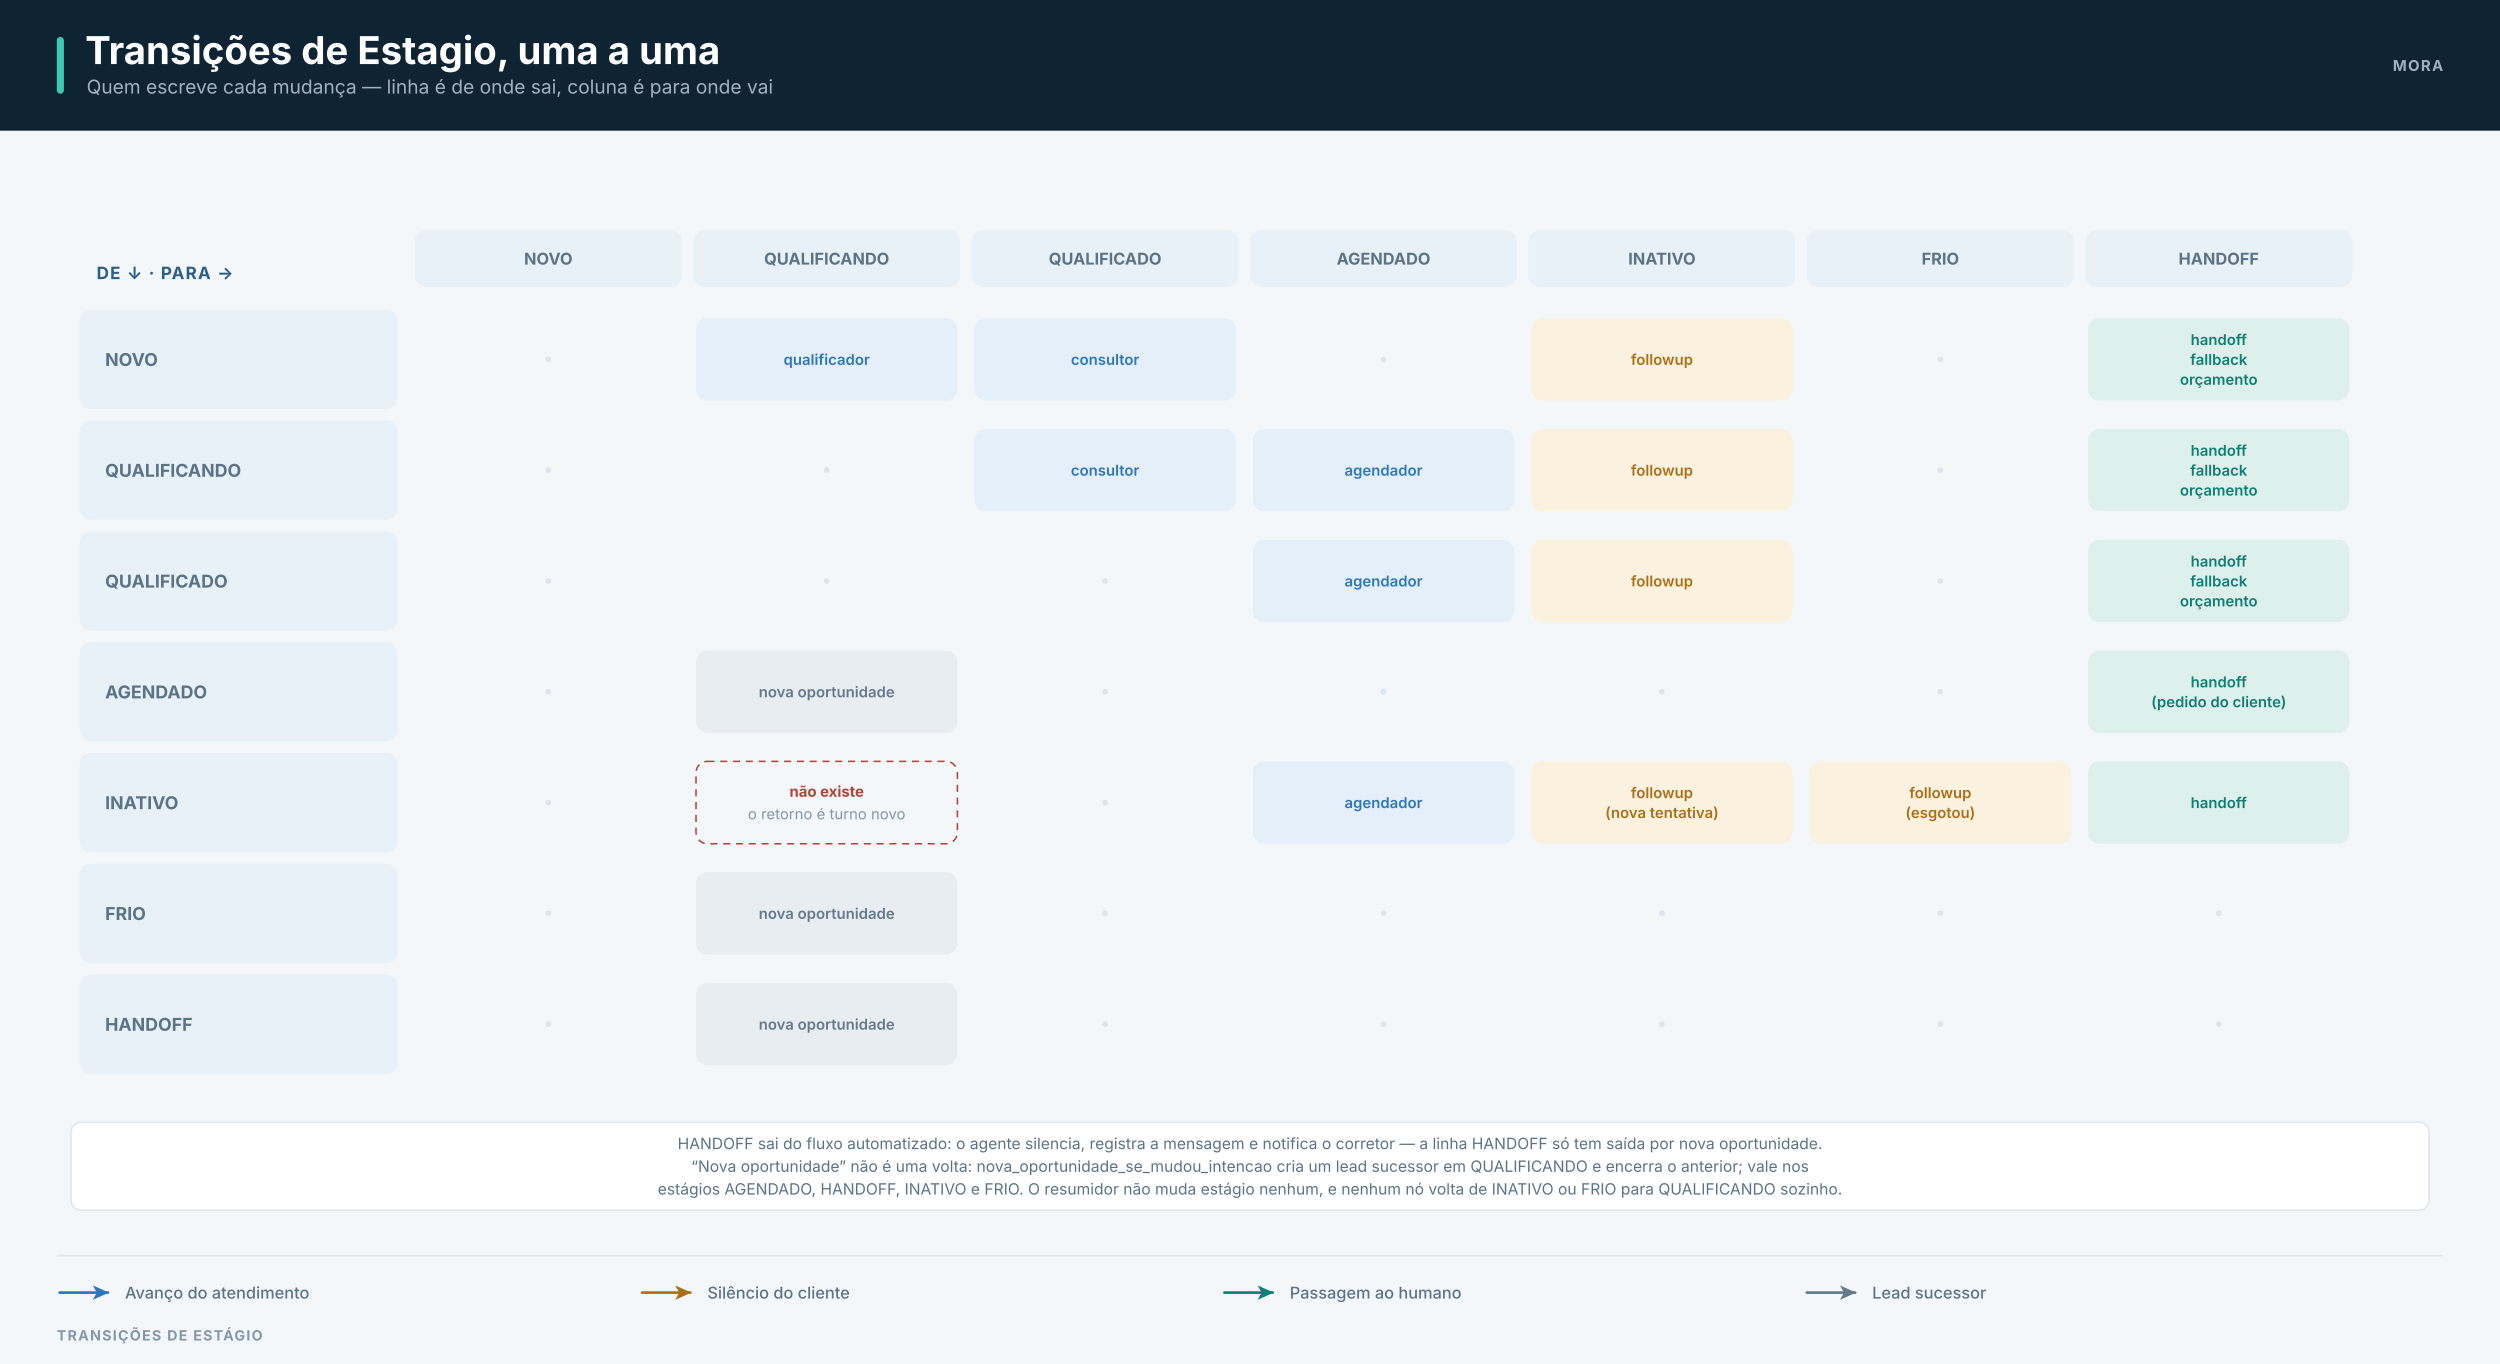
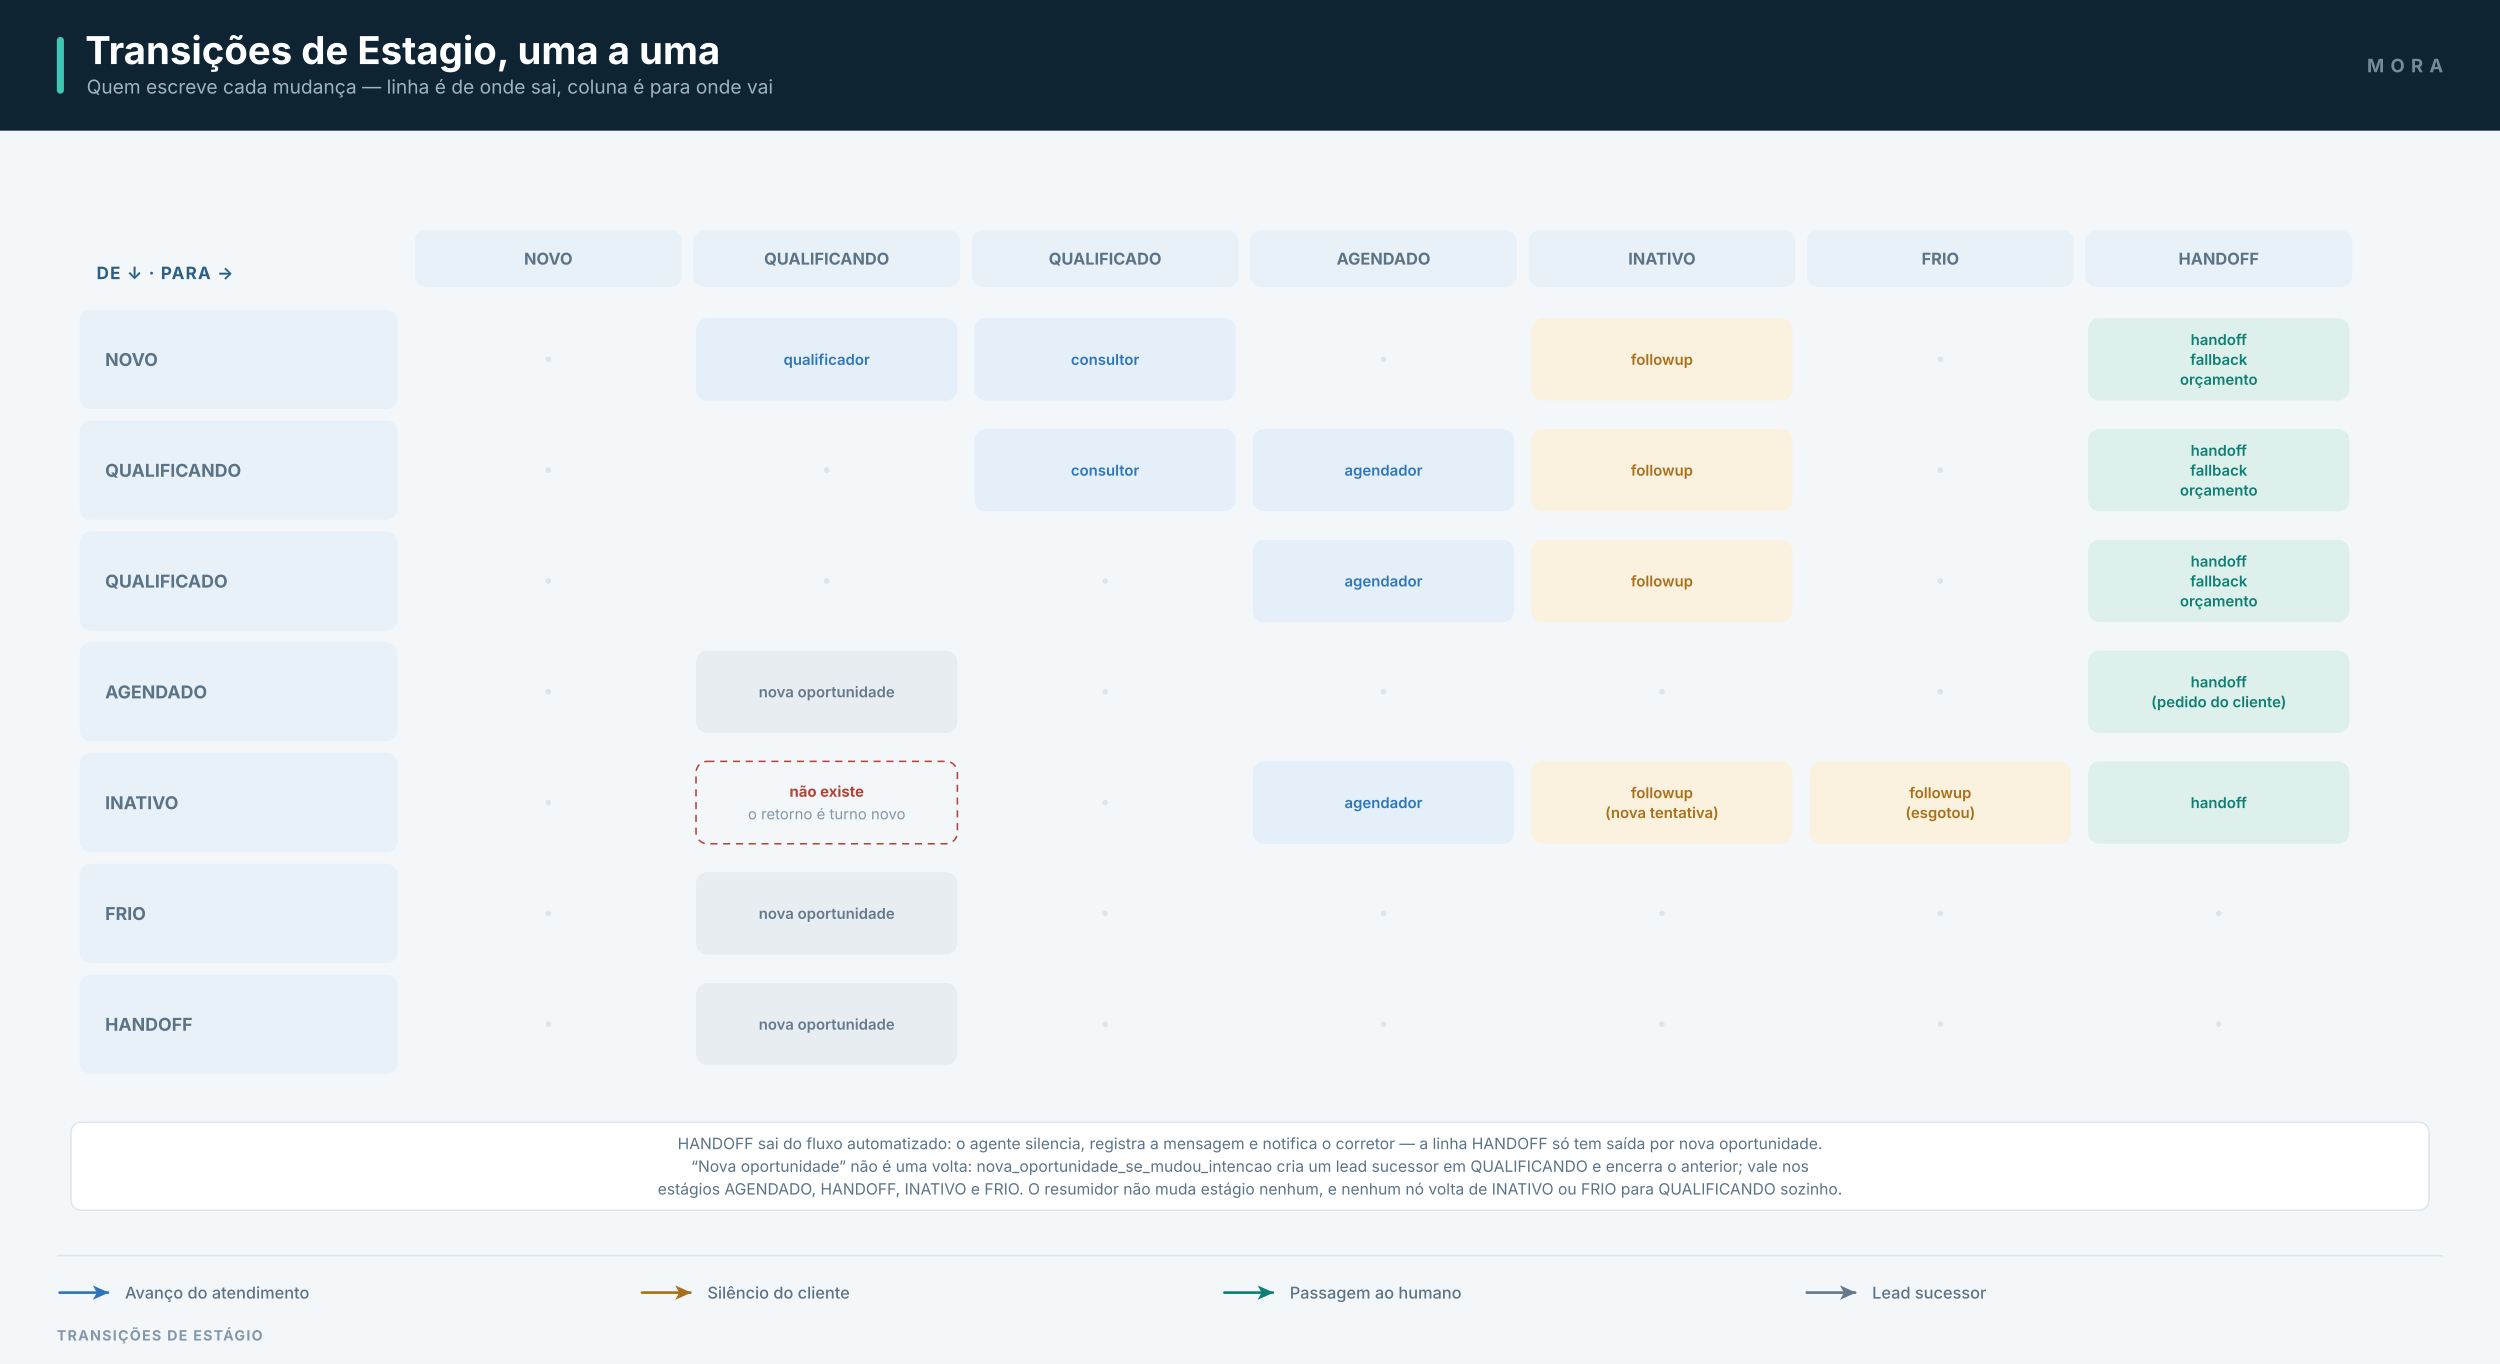
<svg xmlns="http://www.w3.org/2000/svg" viewBox="0 0 1760 960" width="1760" height="960" role="img" aria-label="Matriz das transições de estágio do lead, com o nó do grafo responsável por cada mudança.">
  <style>
  text{font-family:Inter,'Segoe UI',system-ui,-apple-system,'Helvetica Neue',Arial,sans-serif;dominant-baseline:middle}
  .t-tit{font-size:17px;font-weight:600;fill:#12293C}
  .t-tit-s{font-size:14.5px;font-weight:600;fill:#12293C}
  .t-sub{font-size:12px;font-weight:400;fill:#5B7387}
  .t-sub-s{font-size:11px;font-weight:400;fill:#5B7387}
  .t-mini{font-size:10.5px;font-weight:400;fill:#8497A8}
  .t-grp{font-size:12px;font-weight:700;fill:#2C5F84;letter-spacing:.07em}
  .t-grp-s{font-size:11px;font-weight:400;fill:#8497A8}
  .t-seta{font-size:11.5px;font-weight:500}
  .t-leg{font-size:11.5px;font-weight:500;fill:#5B7387}
  .t-rod{font-size:10px;font-weight:700;fill:#8497A8;letter-spacing:.09em}
  .t-cab{font-size:27px;font-weight:700;fill:#FFFFFF}
  .t-cab-s{font-size:13.5px;font-weight:400;fill:#9DB3C4}
-   .t-cab-r{font-size:10.5px;font-weight:700;fill:#9DB3C4;letter-spacing:.09em}
+   .t-cab-r{font-size:13px;font-weight:700;fill:#9DB3C4;letter-spacing:.34em;opacity:.72}
  .cartao{fill:#FFFFFF;stroke:#DCE4EC;stroke-width:1}
  .grupo{fill:#E9F1F8;stroke:#D5E2EE;stroke-width:1}
  .linha{stroke:#DCE4EC;stroke-width:1}
  .s-azul{stroke:#2E76B8} .f-azul{fill:#2E76B8} .x-azul{fill:#2E76B8}
  .s-verde{stroke:#0E7F72} .f-verde{fill:#0E7F72} .x-verde{fill:#0E7F72}
  .s-roxo{stroke:#7A4CC0} .f-roxo{fill:#7A4CC0} .x-roxo{fill:#7A4CC0}
  .s-cinza{stroke:#64798C} .f-cinza{fill:#64798C} .x-cinza{fill:#64798C}
  .s-ambar{stroke:#A9701A} .f-ambar{fill:#A9701A} .x-ambar{fill:#A9701A}
  .s-vermelho{stroke:#B04437} .f-vermelho{fill:#B04437} .x-vermelho{fill:#B04437}
  .s-tinta2{stroke:#5B7387} .f-tinta2{fill:#5B7387} .x-tinta2{fill:#5B7387}
  .aresta{fill:none;stroke-width:1.9;stroke-linecap:round;stroke-linejoin:round}
</style>
  <defs>
    <marker id="p-azul" viewBox="0 0 10 10" refX="8.5" refY="5" markerWidth="7" markerHeight="7" orient="auto-start-reverse">
      <path d="M0.5 1.2 9 5 0.5 8.8 2.6 5z" class="f-azul" />
    </marker>
    <marker id="p-verde" viewBox="0 0 10 10" refX="8.5" refY="5" markerWidth="7" markerHeight="7" orient="auto-start-reverse">
      <path d="M0.5 1.2 9 5 0.5 8.8 2.6 5z" class="f-verde" />
    </marker>
    <marker id="p-roxo" viewBox="0 0 10 10" refX="8.5" refY="5" markerWidth="7" markerHeight="7" orient="auto-start-reverse">
      <path d="M0.5 1.2 9 5 0.5 8.8 2.6 5z" class="f-roxo" />
    </marker>
    <marker id="p-cinza" viewBox="0 0 10 10" refX="8.5" refY="5" markerWidth="7" markerHeight="7" orient="auto-start-reverse">
      <path d="M0.5 1.2 9 5 0.5 8.8 2.6 5z" class="f-cinza" />
    </marker>
    <marker id="p-ambar" viewBox="0 0 10 10" refX="8.5" refY="5" markerWidth="7" markerHeight="7" orient="auto-start-reverse">
      <path d="M0.5 1.2 9 5 0.5 8.8 2.6 5z" class="f-ambar" />
    </marker>
    <marker id="p-vermelho" viewBox="0 0 10 10" refX="8.5" refY="5" markerWidth="7" markerHeight="7" orient="auto-start-reverse">
      <path d="M0.5 1.2 9 5 0.5 8.8 2.6 5z" class="f-vermelho" />
    </marker>
    <marker id="p-tinta2" viewBox="0 0 10 10" refX="8.5" refY="5" markerWidth="7" markerHeight="7" orient="auto-start-reverse">
      <path d="M0.5 1.2 9 5 0.5 8.8 2.6 5z" class="f-tinta2" />
    </marker>
  </defs>
  <rect width="1760" height="960" fill="#F4F7FA" />
  <rect width="1760" height="92" fill="#0E2433" />
  <rect x="40" y="26" width="5" height="40" rx="2.5" fill="#3FC7B4" />
  <text x="60" y="35.0" class="t-cab">Transições de Estagio, uma a uma</text>
  <text x="61" y="61.0" class="t-cab-s">Quem escreve cada mudança — linha é de onde sai, coluna é para onde vai</text>
  <text x="1720" y="46.0" class="t-cab-r" text-anchor="end">MORA</text>
  <text x="68" y="192" class="t-grp">DE ↓  ·  PARA →</text>
  <rect x="292" y="162" width="188" height="40" rx="8" fill="#E9F1F8" />
  <text x="386.0" y="182" class="t-sub" text-anchor="middle" style="font-weight:700;font-size:11.5px">NOVO</text>
  <rect x="488" y="162" width="188" height="40" rx="8" fill="#E9F1F8" />
  <text x="582.0" y="182" class="t-sub" text-anchor="middle" style="font-weight:700;font-size:11.5px">QUALIFICANDO</text>
  <rect x="684" y="162" width="188" height="40" rx="8" fill="#E9F1F8" />
  <text x="778.0" y="182" class="t-sub" text-anchor="middle" style="font-weight:700;font-size:11.5px">QUALIFICADO</text>
  <rect x="880" y="162" width="188" height="40" rx="8" fill="#E9F1F8" />
  <text x="974.0" y="182" class="t-sub" text-anchor="middle" style="font-weight:700;font-size:11.5px">AGENDADO</text>
  <rect x="1076" y="162" width="188" height="40" rx="8" fill="#E9F1F8" />
  <text x="1170.0" y="182" class="t-sub" text-anchor="middle" style="font-weight:700;font-size:11.5px">INATIVO</text>
  <rect x="1272" y="162" width="188" height="40" rx="8" fill="#E9F1F8" />
  <text x="1366.0" y="182" class="t-sub" text-anchor="middle" style="font-weight:700;font-size:11.5px">FRIO</text>
  <rect x="1468" y="162" width="188" height="40" rx="8" fill="#E9F1F8" />
  <text x="1562.0" y="182" class="t-sub" text-anchor="middle" style="font-weight:700;font-size:11.5px">HANDOFF</text>
  <rect x="56" y="218" width="224" height="70" rx="8" fill="#E9F1F8" />
  <text x="74" y="253.0" class="t-sub" style="font-weight:700;font-size:12.5px">NOVO</text>
  <circle cx="386.0" cy="253.0" r="2" fill="#DCE4EC" />
  <rect x="490" y="224" width="184" height="58" rx="8" fill="#E4EFF9" />
  <text x="582.0" y="253.0" class="t-mini x-azul" text-anchor="middle" style="font-weight:600">qualificador</text>
  <rect x="686" y="224" width="184" height="58" rx="8" fill="#E4EFF9" />
  <text x="778.0" y="253.0" class="t-mini x-azul" text-anchor="middle" style="font-weight:600">consultor</text>
  <circle cx="974.0" cy="253.0" r="2" fill="#DCE4EC" />
  <rect x="1078" y="224" width="184" height="58" rx="8" fill="#FBF1DF" />
  <text x="1170.0" y="253.0" class="t-mini x-ambar" text-anchor="middle" style="font-weight:600">followup</text>
  <circle cx="1366.0" cy="253.0" r="2" fill="#DCE4EC" />
  <rect x="1470" y="224" width="184" height="58" rx="8" fill="#DDF0EC" />
  <text x="1562.0" y="239.0" class="t-mini x-verde" text-anchor="middle" style="font-weight:600">handoff</text>
  <text x="1562.0" y="253.0" class="t-mini x-verde" text-anchor="middle" style="font-weight:600">fallback</text>
  <text x="1562.0" y="267.0" class="t-mini x-verde" text-anchor="middle" style="font-weight:600">orçamento</text>
  <rect x="56" y="296" width="224" height="70" rx="8" fill="#E9F1F8" />
  <text x="74" y="331.0" class="t-sub" style="font-weight:700;font-size:12.5px">QUALIFICANDO</text>
  <circle cx="386.0" cy="331.0" r="2" fill="#DCE4EC" />
  <circle cx="582.0" cy="331.0" r="2" fill="#DCE4EC" />
  <rect x="686" y="302" width="184" height="58" rx="8" fill="#E4EFF9" />
  <text x="778.0" y="331.0" class="t-mini x-azul" text-anchor="middle" style="font-weight:600">consultor</text>
  <rect x="882" y="302" width="184" height="58" rx="8" fill="#E4EFF9" />
  <text x="974.0" y="331.0" class="t-mini x-azul" text-anchor="middle" style="font-weight:600">agendador</text>
  <rect x="1078" y="302" width="184" height="58" rx="8" fill="#FBF1DF" />
  <text x="1170.0" y="331.0" class="t-mini x-ambar" text-anchor="middle" style="font-weight:600">followup</text>
  <circle cx="1366.0" cy="331.0" r="2" fill="#DCE4EC" />
  <rect x="1470" y="302" width="184" height="58" rx="8" fill="#DDF0EC" />
  <text x="1562.0" y="317.0" class="t-mini x-verde" text-anchor="middle" style="font-weight:600">handoff</text>
  <text x="1562.0" y="331.0" class="t-mini x-verde" text-anchor="middle" style="font-weight:600">fallback</text>
  <text x="1562.0" y="345.0" class="t-mini x-verde" text-anchor="middle" style="font-weight:600">orçamento</text>
  <rect x="56" y="374" width="224" height="70" rx="8" fill="#E9F1F8" />
  <text x="74" y="409.0" class="t-sub" style="font-weight:700;font-size:12.5px">QUALIFICADO</text>
  <circle cx="386.0" cy="409.0" r="2" fill="#DCE4EC" />
  <circle cx="582.0" cy="409.0" r="2" fill="#DCE4EC" />
  <circle cx="778.0" cy="409.0" r="2" fill="#DCE4EC" />
  <rect x="882" y="380" width="184" height="58" rx="8" fill="#E4EFF9" />
  <text x="974.0" y="409.0" class="t-mini x-azul" text-anchor="middle" style="font-weight:600">agendador</text>
  <rect x="1078" y="380" width="184" height="58" rx="8" fill="#FBF1DF" />
  <text x="1170.0" y="409.0" class="t-mini x-ambar" text-anchor="middle" style="font-weight:600">followup</text>
  <circle cx="1366.0" cy="409.0" r="2" fill="#DCE4EC" />
  <rect x="1470" y="380" width="184" height="58" rx="8" fill="#DDF0EC" />
  <text x="1562.0" y="395.0" class="t-mini x-verde" text-anchor="middle" style="font-weight:600">handoff</text>
  <text x="1562.0" y="409.0" class="t-mini x-verde" text-anchor="middle" style="font-weight:600">fallback</text>
  <text x="1562.0" y="423.0" class="t-mini x-verde" text-anchor="middle" style="font-weight:600">orçamento</text>
  <rect x="56" y="452" width="224" height="70" rx="8" fill="#E9F1F8" />
  <text x="74" y="487.0" class="t-sub" style="font-weight:700;font-size:12.5px">AGENDADO</text>
  <circle cx="386.0" cy="487.0" r="2" fill="#DCE4EC" />
  <rect x="490" y="458" width="184" height="58" rx="8" fill="#E8EDF2" />
  <text x="582.0" y="487.0" class="t-mini x-cinza" text-anchor="middle" style="font-weight:600">nova oportunidade</text>
  <circle cx="778.0" cy="487.0" r="2" fill="#DCE4EC" />
  <circle cx="974.0" cy="487.0" r="2" fill="#DCE4EC" />
  <circle cx="1170.0" cy="487.0" r="2" fill="#DCE4EC" />
  <circle cx="1366.0" cy="487.0" r="2" fill="#DCE4EC" />
  <rect x="1470" y="458" width="184" height="58" rx="8" fill="#DDF0EC" />
  <text x="1562.0" y="480.0" class="t-mini x-verde" text-anchor="middle" style="font-weight:600">handoff</text>
  <text x="1562.0" y="494.0" class="t-mini x-verde" text-anchor="middle" style="font-weight:600">(pedido do cliente)</text>
  <rect x="56" y="530" width="224" height="70" rx="8" fill="#E9F1F8" />
  <text x="74" y="565.0" class="t-sub" style="font-weight:700;font-size:12.5px">INATIVO</text>
  <circle cx="386.0" cy="565.0" r="2" fill="#DCE4EC" />
  <rect x="490" y="536" width="184" height="58" rx="8" fill="none" stroke="#B04437" stroke-width="1.1" stroke-dasharray="5 4" />
  <text x="582.0" y="557.0" class="t-mini x-vermelho" text-anchor="middle" style="font-weight:700">não existe</text>
  <text x="582.0" y="573.0" class="t-mini" text-anchor="middle">o retorno é turno novo</text>
  <circle cx="778.0" cy="565.0" r="2" fill="#DCE4EC" />
  <rect x="882" y="536" width="184" height="58" rx="8" fill="#E4EFF9" />
  <text x="974.0" y="565.0" class="t-mini x-azul" text-anchor="middle" style="font-weight:600">agendador</text>
  <rect x="1078" y="536" width="184" height="58" rx="8" fill="#FBF1DF" />
  <text x="1170.0" y="558.0" class="t-mini x-ambar" text-anchor="middle" style="font-weight:600">followup</text>
  <text x="1170.0" y="572.0" class="t-mini x-ambar" text-anchor="middle" style="font-weight:600">(nova tentativa)</text>
  <rect x="1274" y="536" width="184" height="58" rx="8" fill="#FBF1DF" />
  <text x="1366.0" y="558.0" class="t-mini x-ambar" text-anchor="middle" style="font-weight:600">followup</text>
  <text x="1366.0" y="572.0" class="t-mini x-ambar" text-anchor="middle" style="font-weight:600">(esgotou)</text>
  <rect x="1470" y="536" width="184" height="58" rx="8" fill="#DDF0EC" />
  <text x="1562.0" y="565.0" class="t-mini x-verde" text-anchor="middle" style="font-weight:600">handoff</text>
  <rect x="56" y="608" width="224" height="70" rx="8" fill="#E9F1F8" />
  <text x="74" y="643.0" class="t-sub" style="font-weight:700;font-size:12.5px">FRIO</text>
  <circle cx="386.0" cy="643.0" r="2" fill="#DCE4EC" />
  <rect x="490" y="614" width="184" height="58" rx="8" fill="#E8EDF2" />
  <text x="582.0" y="643.0" class="t-mini x-cinza" text-anchor="middle" style="font-weight:600">nova oportunidade</text>
  <circle cx="778.0" cy="643.0" r="2" fill="#DCE4EC" />
  <circle cx="974.0" cy="643.0" r="2" fill="#DCE4EC" />
  <circle cx="1170.0" cy="643.0" r="2" fill="#DCE4EC" />
  <circle cx="1366.0" cy="643.0" r="2" fill="#DCE4EC" />
  <circle cx="1562.0" cy="643.0" r="2" fill="#DCE4EC" />
  <rect x="56" y="686" width="224" height="70" rx="8" fill="#E9F1F8" />
  <text x="74" y="721.0" class="t-sub" style="font-weight:700;font-size:12.5px">HANDOFF</text>
  <circle cx="386.0" cy="721.0" r="2" fill="#DCE4EC" />
  <rect x="490" y="692" width="184" height="58" rx="8" fill="#E8EDF2" />
  <text x="582.0" y="721.0" class="t-mini x-cinza" text-anchor="middle" style="font-weight:600">nova oportunidade</text>
  <circle cx="778.0" cy="721.0" r="2" fill="#DCE4EC" />
  <circle cx="974.0" cy="721.0" r="2" fill="#DCE4EC" />
  <circle cx="1170.0" cy="721.0" r="2" fill="#DCE4EC" />
  <circle cx="1366.0" cy="721.0" r="2" fill="#DCE4EC" />
  <circle cx="1562.0" cy="721.0" r="2" fill="#DCE4EC" />
  <rect x="50.0" y="790" width="1660" height="62" rx="7" class="cartao" />
  <text x="880" y="805" class="t-sub-s" text-anchor="middle">HANDOFF sai do fluxo automatizado: o agente silencia, registra a mensagem e notifica o corretor — a linha HANDOFF só tem saída por nova oportunidade.</text>
  <text x="880" y="821" class="t-sub-s" text-anchor="middle">“Nova oportunidade” não é uma volta: nova_oportunidade_se_mudou_intencao cria um lead sucessor em QUALIFICANDO e encerra o anterior; vale nos</text>
  <text x="880" y="837" class="t-sub-s" text-anchor="middle">estágios AGENDADO, HANDOFF, INATIVO e FRIO. O resumidor não muda estágio nenhum, e nenhum nó volta de INATIVO ou FRIO para QUALIFICANDO sozinho.</text>
  <line x1="40" y1="884" x2="1720" y2="884" class="linha" />
  <path d="M42.0 910h34" class="aresta s-azul" marker-end="url(#p-azul)" />
  <text x="88.0" y="910" class="t-leg">Avanço do atendimento</text>
  <path d="M452.0 910h34" class="aresta s-ambar" marker-end="url(#p-ambar)" />
  <text x="498.0" y="910" class="t-leg">Silêncio do cliente</text>
  <path d="M862.0 910h34" class="aresta s-verde" marker-end="url(#p-verde)" />
  <text x="908.0" y="910" class="t-leg">Passagem ao humano</text>
  <path d="M1272.0 910h34" class="aresta s-cinza" marker-end="url(#p-cinza)" />
  <text x="1318.0" y="910" class="t-leg">Lead sucessor</text>
  <text x="40" y="940" class="t-rod">TRANSIÇÕES DE ESTÁGIO</text>
</svg>
